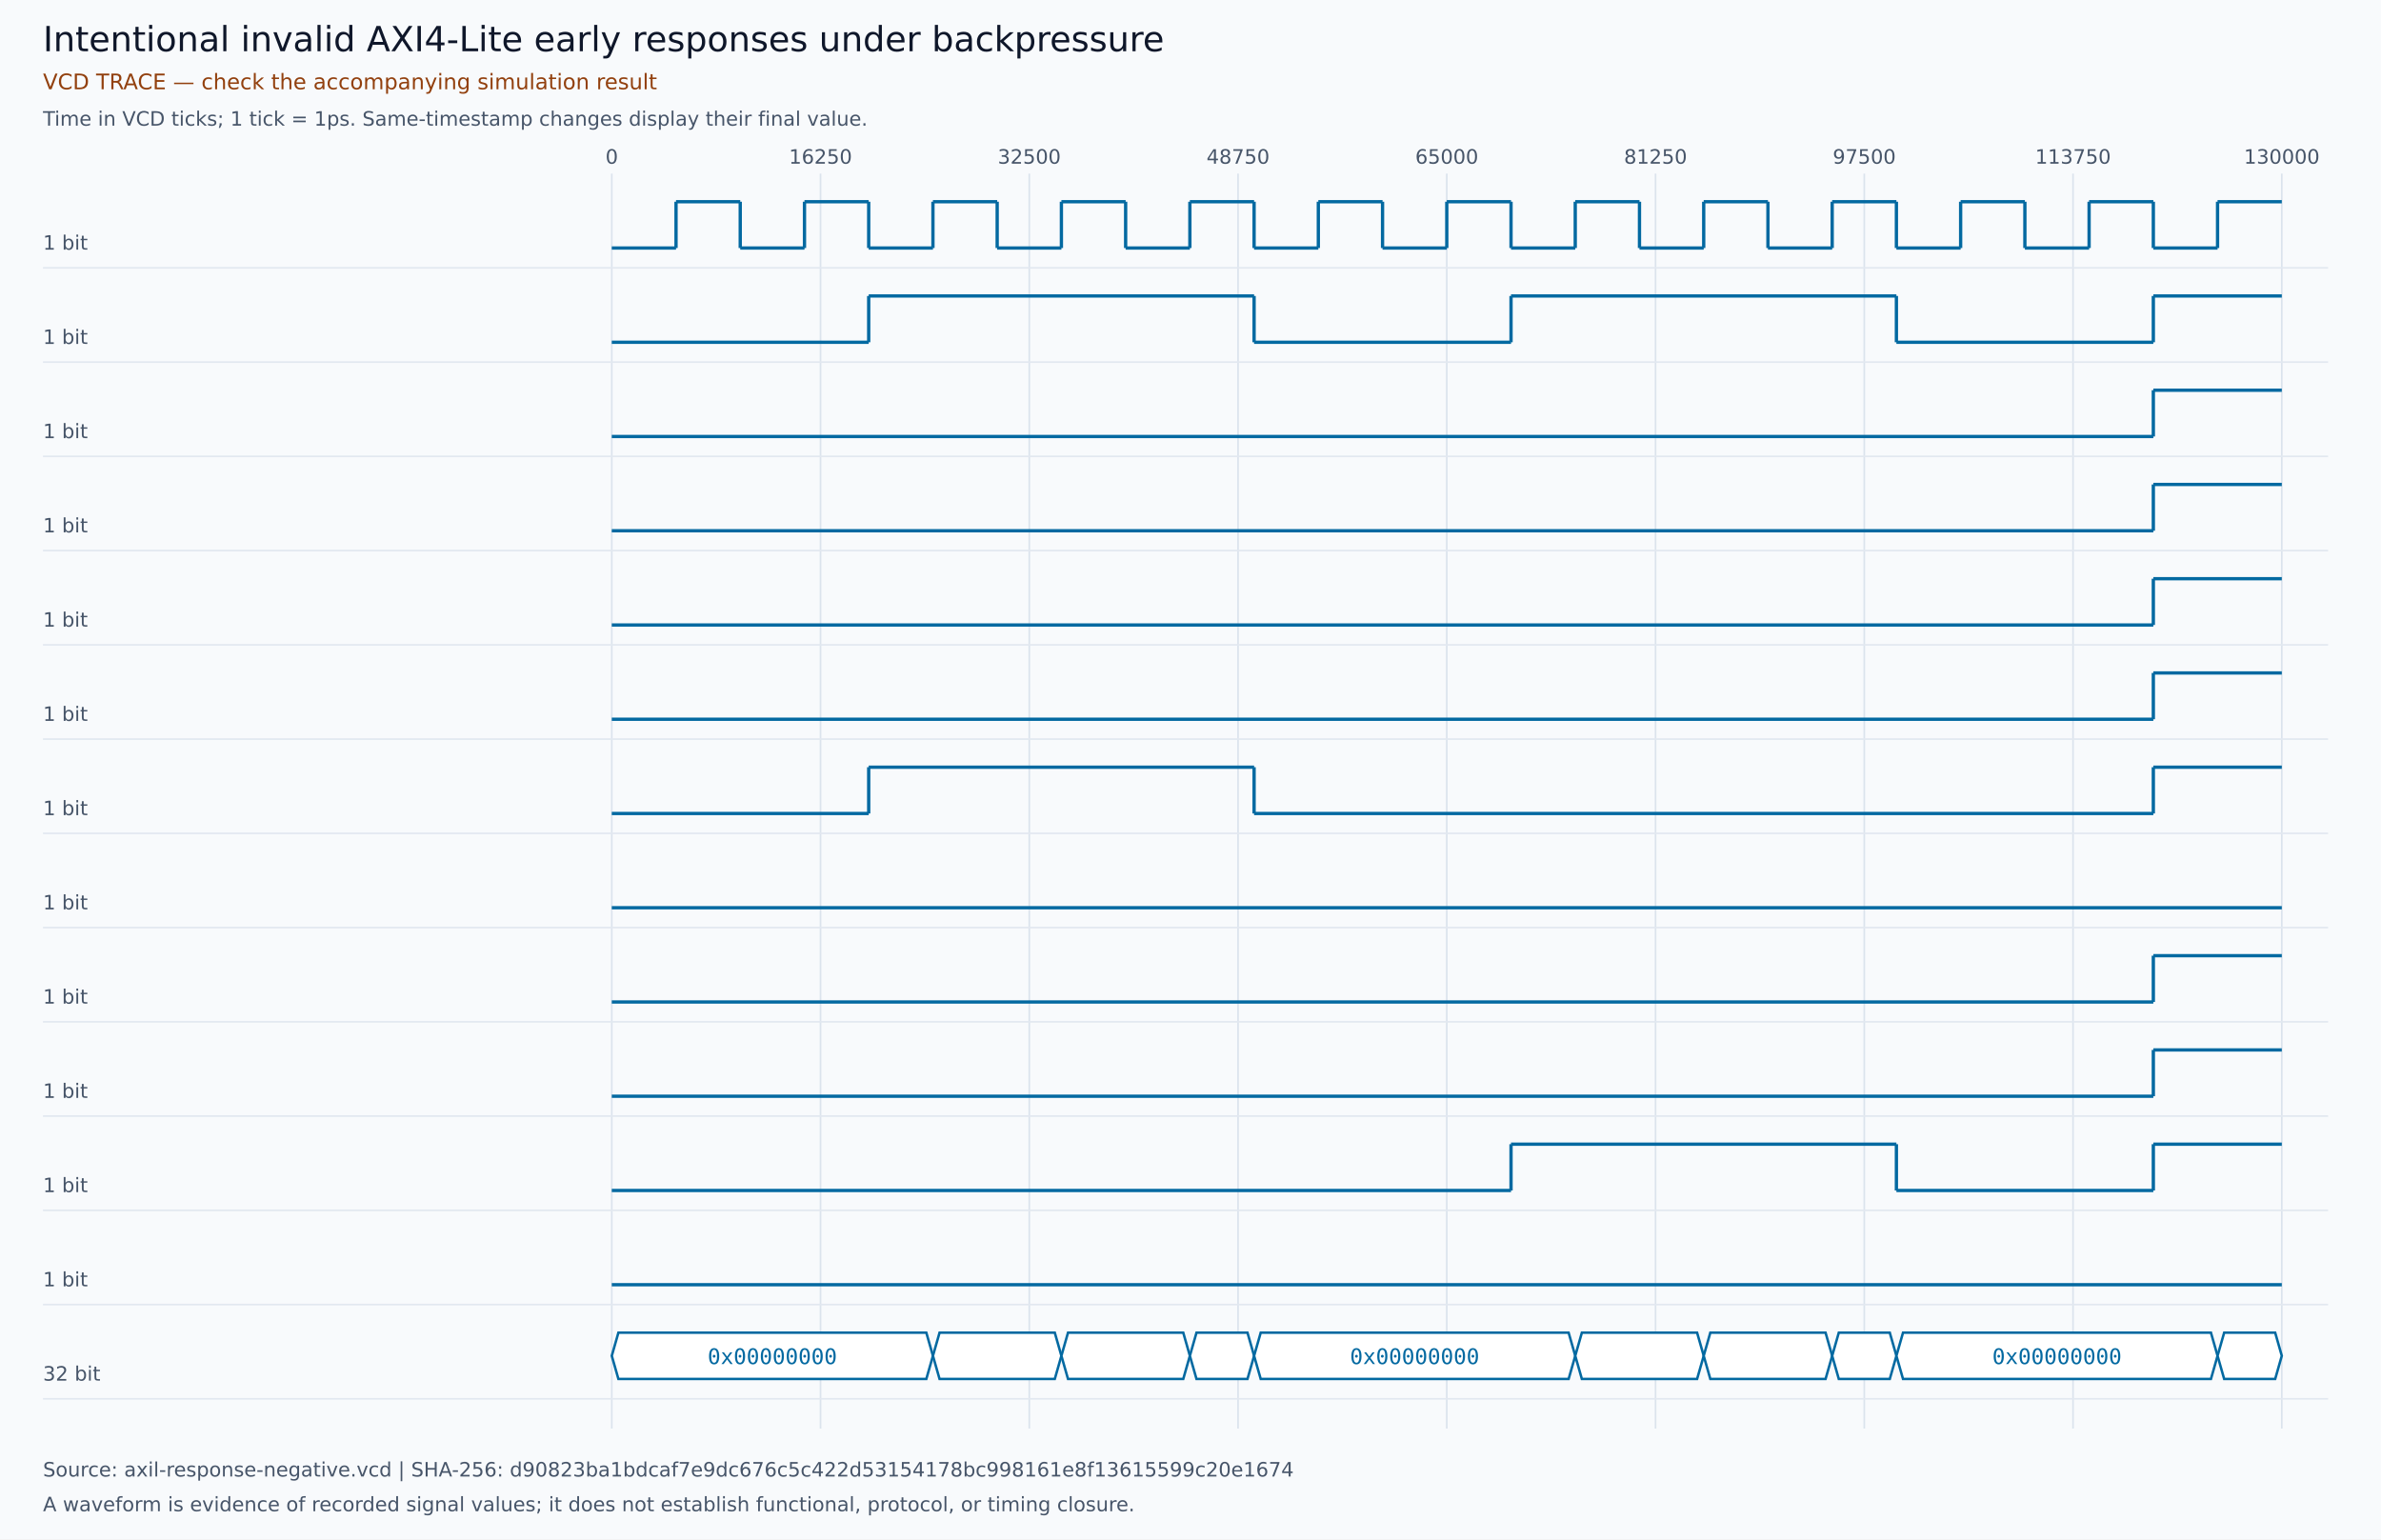
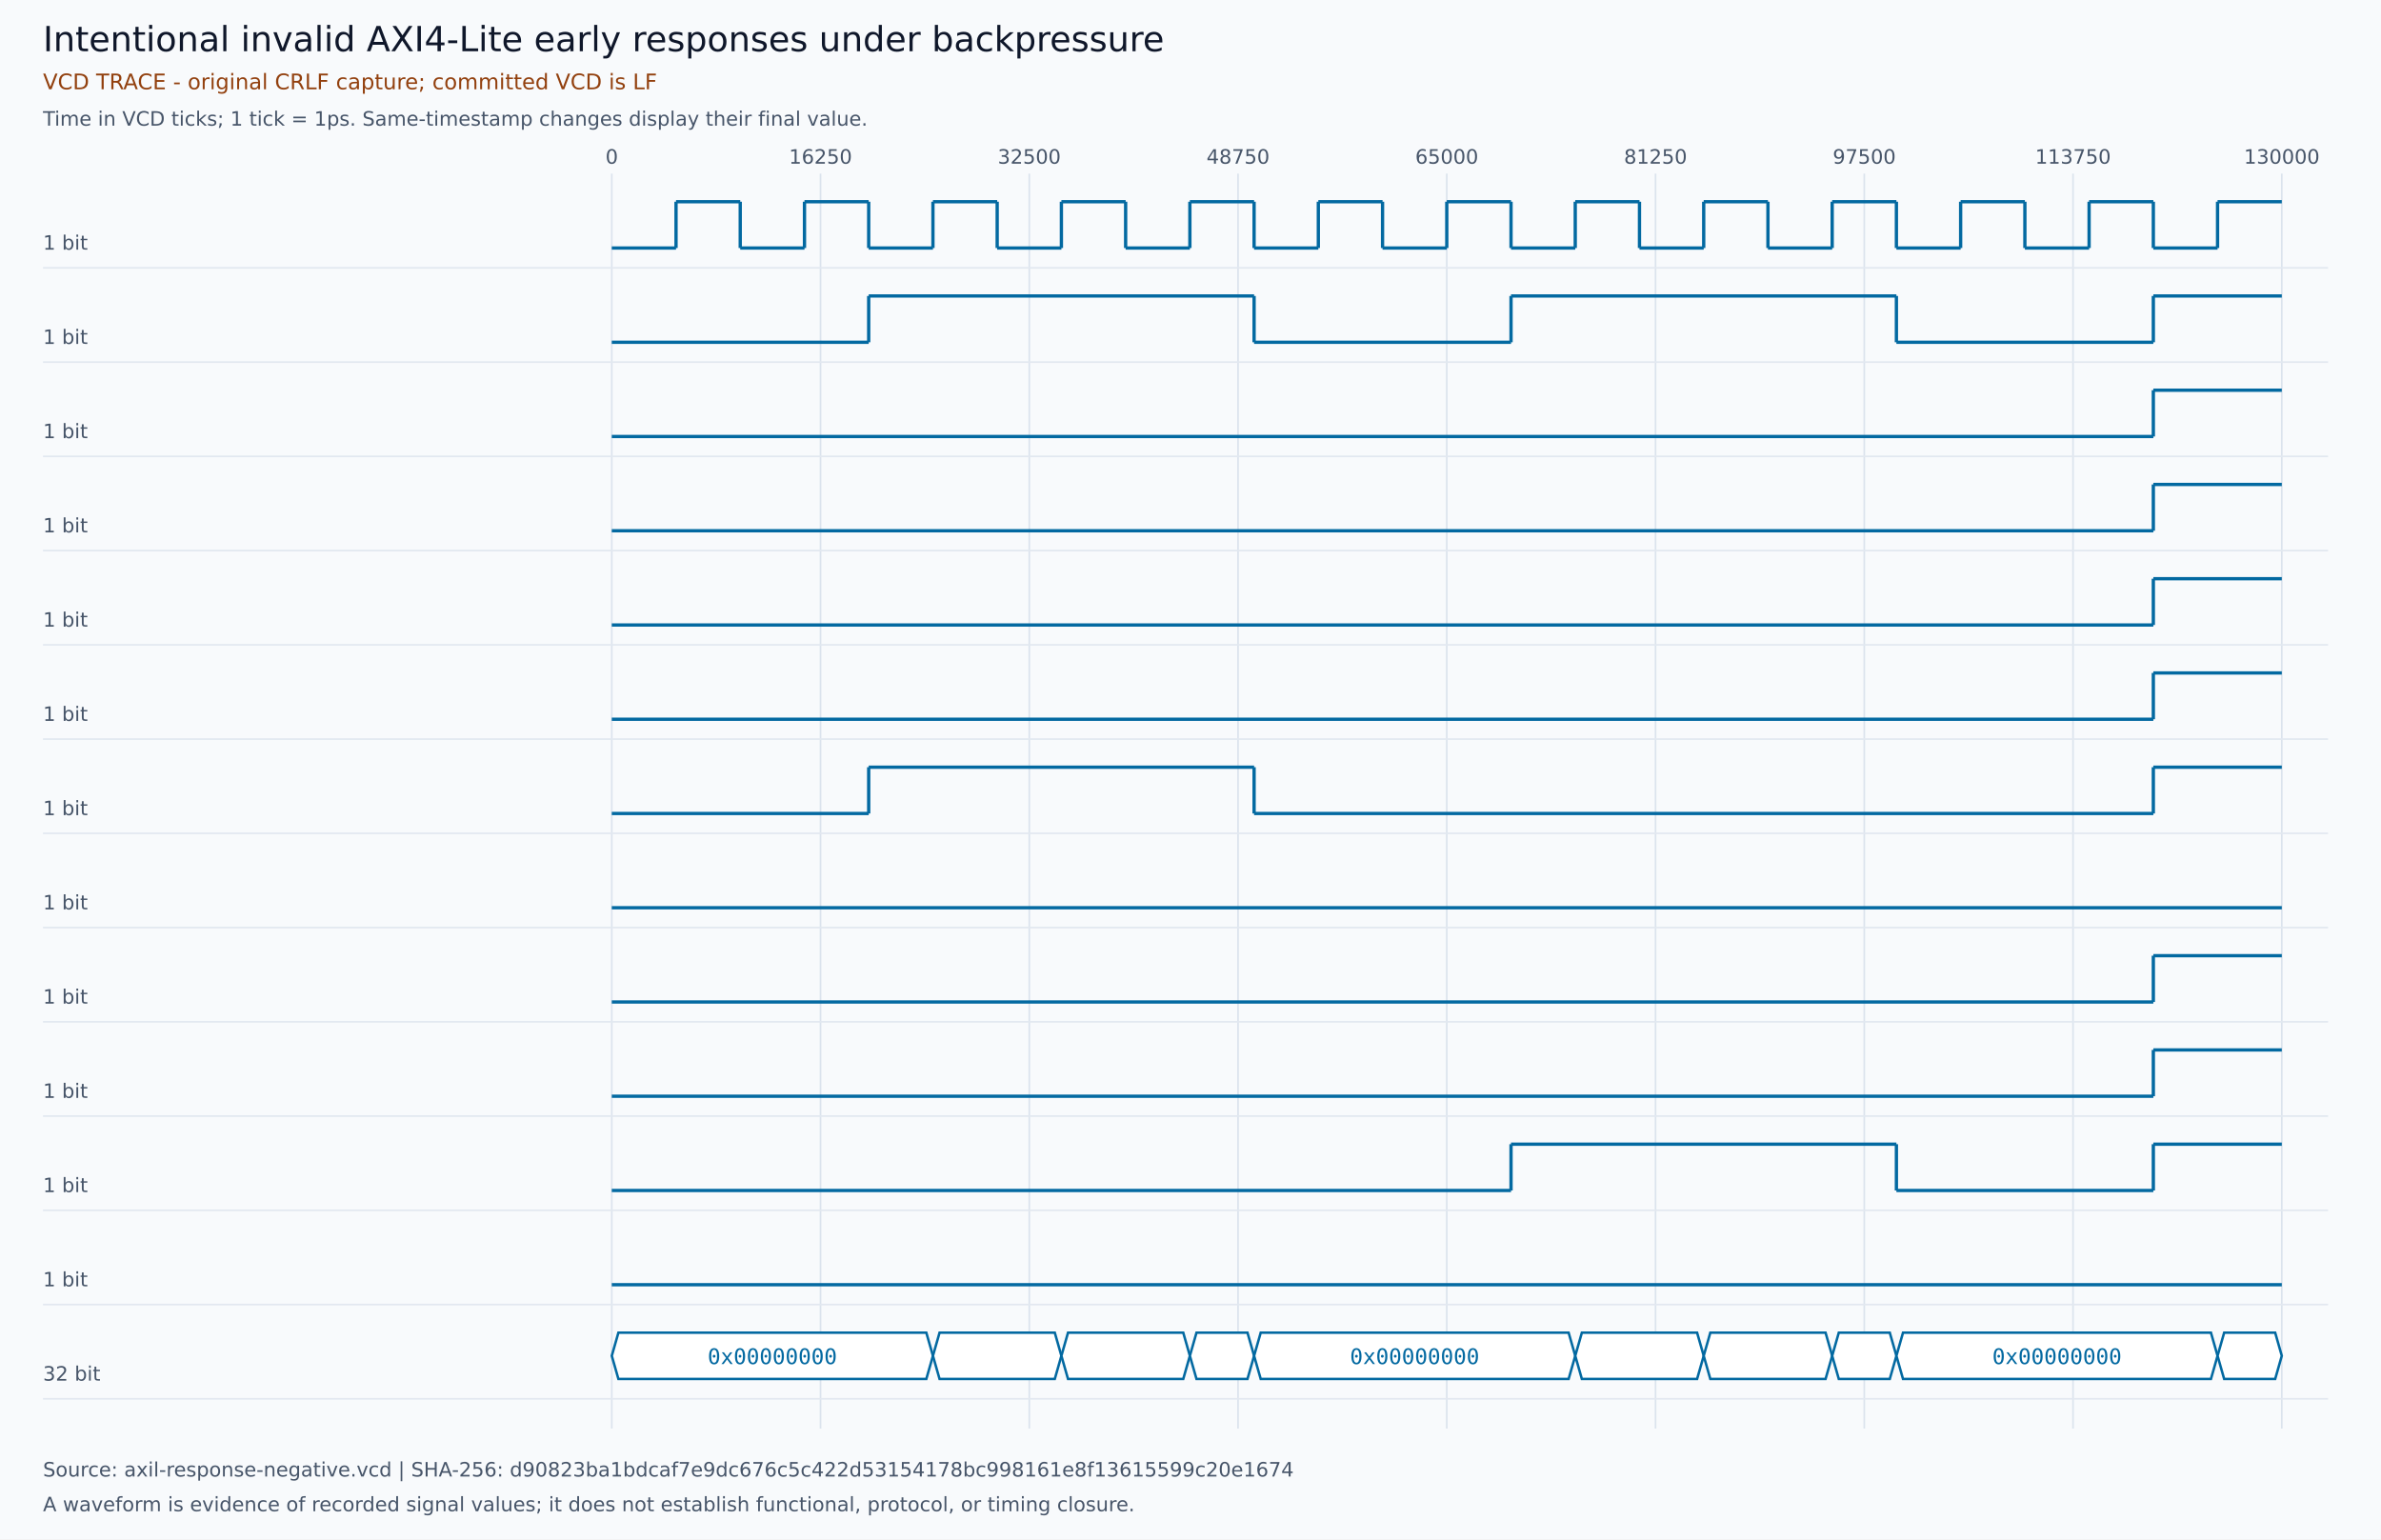
<svg xmlns="http://www.w3.org/2000/svg" width="1440" height="931" viewBox="0 0 1440 931">
  <rect width="100%" height="100%" fill="#f8fafc" />
  <style>text{font-family:DejaVu Sans,Arial,sans-serif} .signal{font-family:DejaVu Sans Mono,monospace;font-size:13px} .small{font-size:12px;fill:#475569}</style>
  <text x="26" y="31" font-size="21" fill="#0f172a">Intentional invalid AXI4-Lite early responses under backpressure</text>
-   <text x="26" y="54" font-size="13" fill="#92400e">VCD TRACE — check the accompanying simulation result</text>
+   <text x="26" y="54" font-size="13" fill="#92400e">VCD TRACE - original CRLF capture; committed VCD is LF</text>
  <text x="26" y="76" class="small">Time in VCD ticks; 1 tick = 1ps. Same-timestamp changes display their final value.</text>
  <path d="M370.00,105 V864" stroke="#dbe3ed" />
  <text x="370.00" y="99" text-anchor="middle" class="small">0</text>
  <path d="M496.25,105 V864" stroke="#dbe3ed" />
  <text x="496.25" y="99" text-anchor="middle" class="small">16250</text>
  <path d="M622.50,105 V864" stroke="#dbe3ed" />
  <text x="622.50" y="99" text-anchor="middle" class="small">32500</text>
  <path d="M748.75,105 V864" stroke="#dbe3ed" />
  <text x="748.75" y="99" text-anchor="middle" class="small">48750</text>
  <path d="M875.00,105 V864" stroke="#dbe3ed" />
  <text x="875.00" y="99" text-anchor="middle" class="small">65000</text>
  <path d="M1001.25,105 V864" stroke="#dbe3ed" />
  <text x="1001.25" y="99" text-anchor="middle" class="small">81250</text>
  <path d="M1127.50,105 V864" stroke="#dbe3ed" />
  <text x="1127.50" y="99" text-anchor="middle" class="small">97500</text>
  <path d="M1253.75,105 V864" stroke="#dbe3ed" />
  <text x="1253.75" y="99" text-anchor="middle" class="small">113750</text>
  <path d="M1380.00,105 V864" stroke="#dbe3ed" />
  <text x="1380.00" y="99" text-anchor="middle" class="small">130000</text>
  <text x="26" y="135" class="signal" />
  <text x="26" y="151" class="small">1 bit</text>
  <path d="M370.00,150 H408.85" stroke="#0369a1" stroke-width="2" />
  <path d="M408.85,150 V122" stroke="#0369a1" stroke-width="2" />
  <path d="M408.85,122 H447.69" stroke="#0369a1" stroke-width="2" />
  <path d="M447.69,122 V150" stroke="#0369a1" stroke-width="2" />
  <path d="M447.69,150 H486.54" stroke="#0369a1" stroke-width="2" />
  <path d="M486.54,150 V122" stroke="#0369a1" stroke-width="2" />
  <path d="M486.54,122 H525.38" stroke="#0369a1" stroke-width="2" />
  <path d="M525.38,122 V150" stroke="#0369a1" stroke-width="2" />
  <path d="M525.38,150 H564.23" stroke="#0369a1" stroke-width="2" />
  <path d="M564.23,150 V122" stroke="#0369a1" stroke-width="2" />
  <path d="M564.23,122 H603.08" stroke="#0369a1" stroke-width="2" />
  <path d="M603.08,122 V150" stroke="#0369a1" stroke-width="2" />
  <path d="M603.08,150 H641.92" stroke="#0369a1" stroke-width="2" />
  <path d="M641.92,150 V122" stroke="#0369a1" stroke-width="2" />
  <path d="M641.92,122 H680.77" stroke="#0369a1" stroke-width="2" />
  <path d="M680.77,122 V150" stroke="#0369a1" stroke-width="2" />
  <path d="M680.77,150 H719.62" stroke="#0369a1" stroke-width="2" />
  <path d="M719.62,150 V122" stroke="#0369a1" stroke-width="2" />
  <path d="M719.62,122 H758.46" stroke="#0369a1" stroke-width="2" />
  <path d="M758.46,122 V150" stroke="#0369a1" stroke-width="2" />
  <path d="M758.46,150 H797.31" stroke="#0369a1" stroke-width="2" />
  <path d="M797.31,150 V122" stroke="#0369a1" stroke-width="2" />
  <path d="M797.31,122 H836.15" stroke="#0369a1" stroke-width="2" />
  <path d="M836.15,122 V150" stroke="#0369a1" stroke-width="2" />
  <path d="M836.15,150 H875.00" stroke="#0369a1" stroke-width="2" />
  <path d="M875.00,150 V122" stroke="#0369a1" stroke-width="2" />
  <path d="M875.00,122 H913.85" stroke="#0369a1" stroke-width="2" />
  <path d="M913.85,122 V150" stroke="#0369a1" stroke-width="2" />
  <path d="M913.85,150 H952.69" stroke="#0369a1" stroke-width="2" />
  <path d="M952.69,150 V122" stroke="#0369a1" stroke-width="2" />
  <path d="M952.69,122 H991.54" stroke="#0369a1" stroke-width="2" />
  <path d="M991.54,122 V150" stroke="#0369a1" stroke-width="2" />
  <path d="M991.54,150 H1030.38" stroke="#0369a1" stroke-width="2" />
  <path d="M1030.38,150 V122" stroke="#0369a1" stroke-width="2" />
  <path d="M1030.38,122 H1069.23" stroke="#0369a1" stroke-width="2" />
  <path d="M1069.23,122 V150" stroke="#0369a1" stroke-width="2" />
  <path d="M1069.23,150 H1108.08" stroke="#0369a1" stroke-width="2" />
  <path d="M1108.08,150 V122" stroke="#0369a1" stroke-width="2" />
  <path d="M1108.08,122 H1146.92" stroke="#0369a1" stroke-width="2" />
  <path d="M1146.92,122 V150" stroke="#0369a1" stroke-width="2" />
  <path d="M1146.92,150 H1185.77" stroke="#0369a1" stroke-width="2" />
  <path d="M1185.77,150 V122" stroke="#0369a1" stroke-width="2" />
  <path d="M1185.77,122 H1224.62" stroke="#0369a1" stroke-width="2" />
  <path d="M1224.62,122 V150" stroke="#0369a1" stroke-width="2" />
  <path d="M1224.62,150 H1263.46" stroke="#0369a1" stroke-width="2" />
  <path d="M1263.46,150 V122" stroke="#0369a1" stroke-width="2" />
  <path d="M1263.46,122 H1302.31" stroke="#0369a1" stroke-width="2" />
  <path d="M1302.31,122 V150" stroke="#0369a1" stroke-width="2" />
  <path d="M1302.31,150 H1341.15" stroke="#0369a1" stroke-width="2" />
  <path d="M1341.15,150 V122" stroke="#0369a1" stroke-width="2" />
  <path d="M1341.15,122 H1380.00" stroke="#0369a1" stroke-width="2" />
  <path d="M26,162 H1408" stroke="#e2e8f0" />
  <text x="26" y="192" class="signal" />
  <text x="26" y="208" class="small">1 bit</text>
  <path d="M370.00,207 H525.38" stroke="#0369a1" stroke-width="2" />
  <path d="M525.38,207 V179" stroke="#0369a1" stroke-width="2" />
  <path d="M525.38,179 H758.46" stroke="#0369a1" stroke-width="2" />
  <path d="M758.46,179 V207" stroke="#0369a1" stroke-width="2" />
  <path d="M758.46,207 H913.85" stroke="#0369a1" stroke-width="2" />
  <path d="M913.85,207 V179" stroke="#0369a1" stroke-width="2" />
  <path d="M913.85,179 H1146.92" stroke="#0369a1" stroke-width="2" />
  <path d="M1146.92,179 V207" stroke="#0369a1" stroke-width="2" />
  <path d="M1146.92,207 H1302.31" stroke="#0369a1" stroke-width="2" />
  <path d="M1302.31,207 V179" stroke="#0369a1" stroke-width="2" />
  <path d="M1302.31,179 H1380.00" stroke="#0369a1" stroke-width="2" />
  <path d="M26,219 H1408" stroke="#e2e8f0" />
  <text x="26" y="249" class="signal" />
  <text x="26" y="265" class="small">1 bit</text>
  <path d="M370.00,264 H1302.31" stroke="#0369a1" stroke-width="2" />
  <path d="M1302.31,264 V236" stroke="#0369a1" stroke-width="2" />
  <path d="M1302.31,236 H1380.00" stroke="#0369a1" stroke-width="2" />
  <path d="M26,276 H1408" stroke="#e2e8f0" />
  <text x="26" y="306" class="signal" />
  <text x="26" y="322" class="small">1 bit</text>
  <path d="M370.00,321 H1302.31" stroke="#0369a1" stroke-width="2" />
  <path d="M1302.31,321 V293" stroke="#0369a1" stroke-width="2" />
  <path d="M1302.31,293 H1380.00" stroke="#0369a1" stroke-width="2" />
  <path d="M26,333 H1408" stroke="#e2e8f0" />
  <text x="26" y="363" class="signal" />
  <text x="26" y="379" class="small">1 bit</text>
  <path d="M370.00,378 H1302.31" stroke="#0369a1" stroke-width="2" />
  <path d="M1302.31,378 V350" stroke="#0369a1" stroke-width="2" />
  <path d="M1302.31,350 H1380.00" stroke="#0369a1" stroke-width="2" />
  <path d="M26,390 H1408" stroke="#e2e8f0" />
  <text x="26" y="420" class="signal" />
  <text x="26" y="436" class="small">1 bit</text>
  <path d="M370.00,435 H1302.31" stroke="#0369a1" stroke-width="2" />
  <path d="M1302.31,435 V407" stroke="#0369a1" stroke-width="2" />
  <path d="M1302.31,407 H1380.00" stroke="#0369a1" stroke-width="2" />
  <path d="M26,447 H1408" stroke="#e2e8f0" />
  <text x="26" y="477" class="signal" />
  <text x="26" y="493" class="small">1 bit</text>
  <path d="M370.00,492 H525.38" stroke="#0369a1" stroke-width="2" />
  <path d="M525.38,492 V464" stroke="#0369a1" stroke-width="2" />
  <path d="M525.38,464 H758.46" stroke="#0369a1" stroke-width="2" />
  <path d="M758.46,464 V492" stroke="#0369a1" stroke-width="2" />
  <path d="M758.46,492 H1302.31" stroke="#0369a1" stroke-width="2" />
  <path d="M1302.31,492 V464" stroke="#0369a1" stroke-width="2" />
  <path d="M1302.31,464 H1380.00" stroke="#0369a1" stroke-width="2" />
  <path d="M26,504 H1408" stroke="#e2e8f0" />
  <text x="26" y="534" class="signal" />
  <text x="26" y="550" class="small">1 bit</text>
  <path d="M370.00,549 H1380.00" stroke="#0369a1" stroke-width="2" />
  <path d="M26,561 H1408" stroke="#e2e8f0" />
  <text x="26" y="591" class="signal" />
  <text x="26" y="607" class="small">1 bit</text>
  <path d="M370.00,606 H1302.31" stroke="#0369a1" stroke-width="2" />
  <path d="M1302.31,606 V578" stroke="#0369a1" stroke-width="2" />
  <path d="M1302.31,578 H1380.00" stroke="#0369a1" stroke-width="2" />
  <path d="M26,618 H1408" stroke="#e2e8f0" />
  <text x="26" y="648" class="signal" />
  <text x="26" y="664" class="small">1 bit</text>
  <path d="M370.00,663 H1302.31" stroke="#0369a1" stroke-width="2" />
  <path d="M1302.31,663 V635" stroke="#0369a1" stroke-width="2" />
  <path d="M1302.31,635 H1380.00" stroke="#0369a1" stroke-width="2" />
  <path d="M26,675 H1408" stroke="#e2e8f0" />
  <text x="26" y="705" class="signal" />
  <text x="26" y="721" class="small">1 bit</text>
  <path d="M370.00,720 H913.85" stroke="#0369a1" stroke-width="2" />
  <path d="M913.85,720 V692" stroke="#0369a1" stroke-width="2" />
  <path d="M913.85,692 H1146.92" stroke="#0369a1" stroke-width="2" />
  <path d="M1146.92,692 V720" stroke="#0369a1" stroke-width="2" />
  <path d="M1146.92,720 H1302.31" stroke="#0369a1" stroke-width="2" />
  <path d="M1302.31,720 V692" stroke="#0369a1" stroke-width="2" />
  <path d="M1302.31,692 H1380.00" stroke="#0369a1" stroke-width="2" />
  <path d="M26,732 H1408" stroke="#e2e8f0" />
  <text x="26" y="762" class="signal" />
  <text x="26" y="778" class="small">1 bit</text>
  <path d="M370.00,777 H1380.00" stroke="#0369a1" stroke-width="2" />
  <path d="M26,789 H1408" stroke="#e2e8f0" />
  <text x="26" y="819" class="signal" />
  <text x="26" y="835" class="small">32 bit</text>
  <polygon points="370.00,820 374.00,806 560.23,806 564.23,820 560.23,834 374.00,834" fill="#fff" stroke="#0369a1" stroke-width="1.5" />
  <text x="467.12" y="825" text-anchor="middle" class="signal" fill="#0369a1">0x00000000</text>
  <polygon points="564.23,820 568.23,806 637.92,806 641.92,820 637.92,834 568.23,834" fill="#fff" stroke="#0369a1" stroke-width="1.5" />
  <polygon points="641.92,820 645.92,806 715.62,806 719.62,820 715.62,834 645.92,834" fill="#fff" stroke="#0369a1" stroke-width="1.5" />
  <polygon points="719.62,820 723.62,806 754.46,806 758.46,820 754.46,834 723.62,834" fill="#fff" stroke="#0369a1" stroke-width="1.5" />
  <polygon points="758.46,820 762.46,806 948.69,806 952.69,820 948.69,834 762.46,834" fill="#fff" stroke="#0369a1" stroke-width="1.5" />
  <text x="855.58" y="825" text-anchor="middle" class="signal" fill="#0369a1">0x00000000</text>
  <polygon points="952.69,820 956.69,806 1026.38,806 1030.38,820 1026.38,834 956.69,834" fill="#fff" stroke="#0369a1" stroke-width="1.5" />
  <polygon points="1030.38,820 1034.38,806 1104.08,806 1108.08,820 1104.08,834 1034.38,834" fill="#fff" stroke="#0369a1" stroke-width="1.5" />
  <polygon points="1108.08,820 1112.08,806 1142.92,806 1146.92,820 1142.92,834 1112.08,834" fill="#fff" stroke="#0369a1" stroke-width="1.5" />
  <polygon points="1146.92,820 1150.92,806 1337.15,806 1341.15,820 1337.15,834 1150.92,834" fill="#fff" stroke="#0369a1" stroke-width="1.5" />
  <text x="1244.04" y="825" text-anchor="middle" class="signal" fill="#0369a1">0x00000000</text>
  <polygon points="1341.15,820 1345.15,806 1376.00,806 1380.00,820 1376.00,834 1345.15,834" fill="#fff" stroke="#0369a1" stroke-width="1.5" />
  <path d="M26,846 H1408" stroke="#e2e8f0" />
  <text x="26" y="893" class="small">Source: axil-response-negative.vcd | SHA-256: d90823ba1bdcaf7e9dc676c5c422d53154178bc998161e8f13615599c20e1674</text>
  <text x="26" y="914" class="small">A waveform is evidence of recorded signal values; it does not establish functional, protocol, or timing closure.</text>
</svg>
